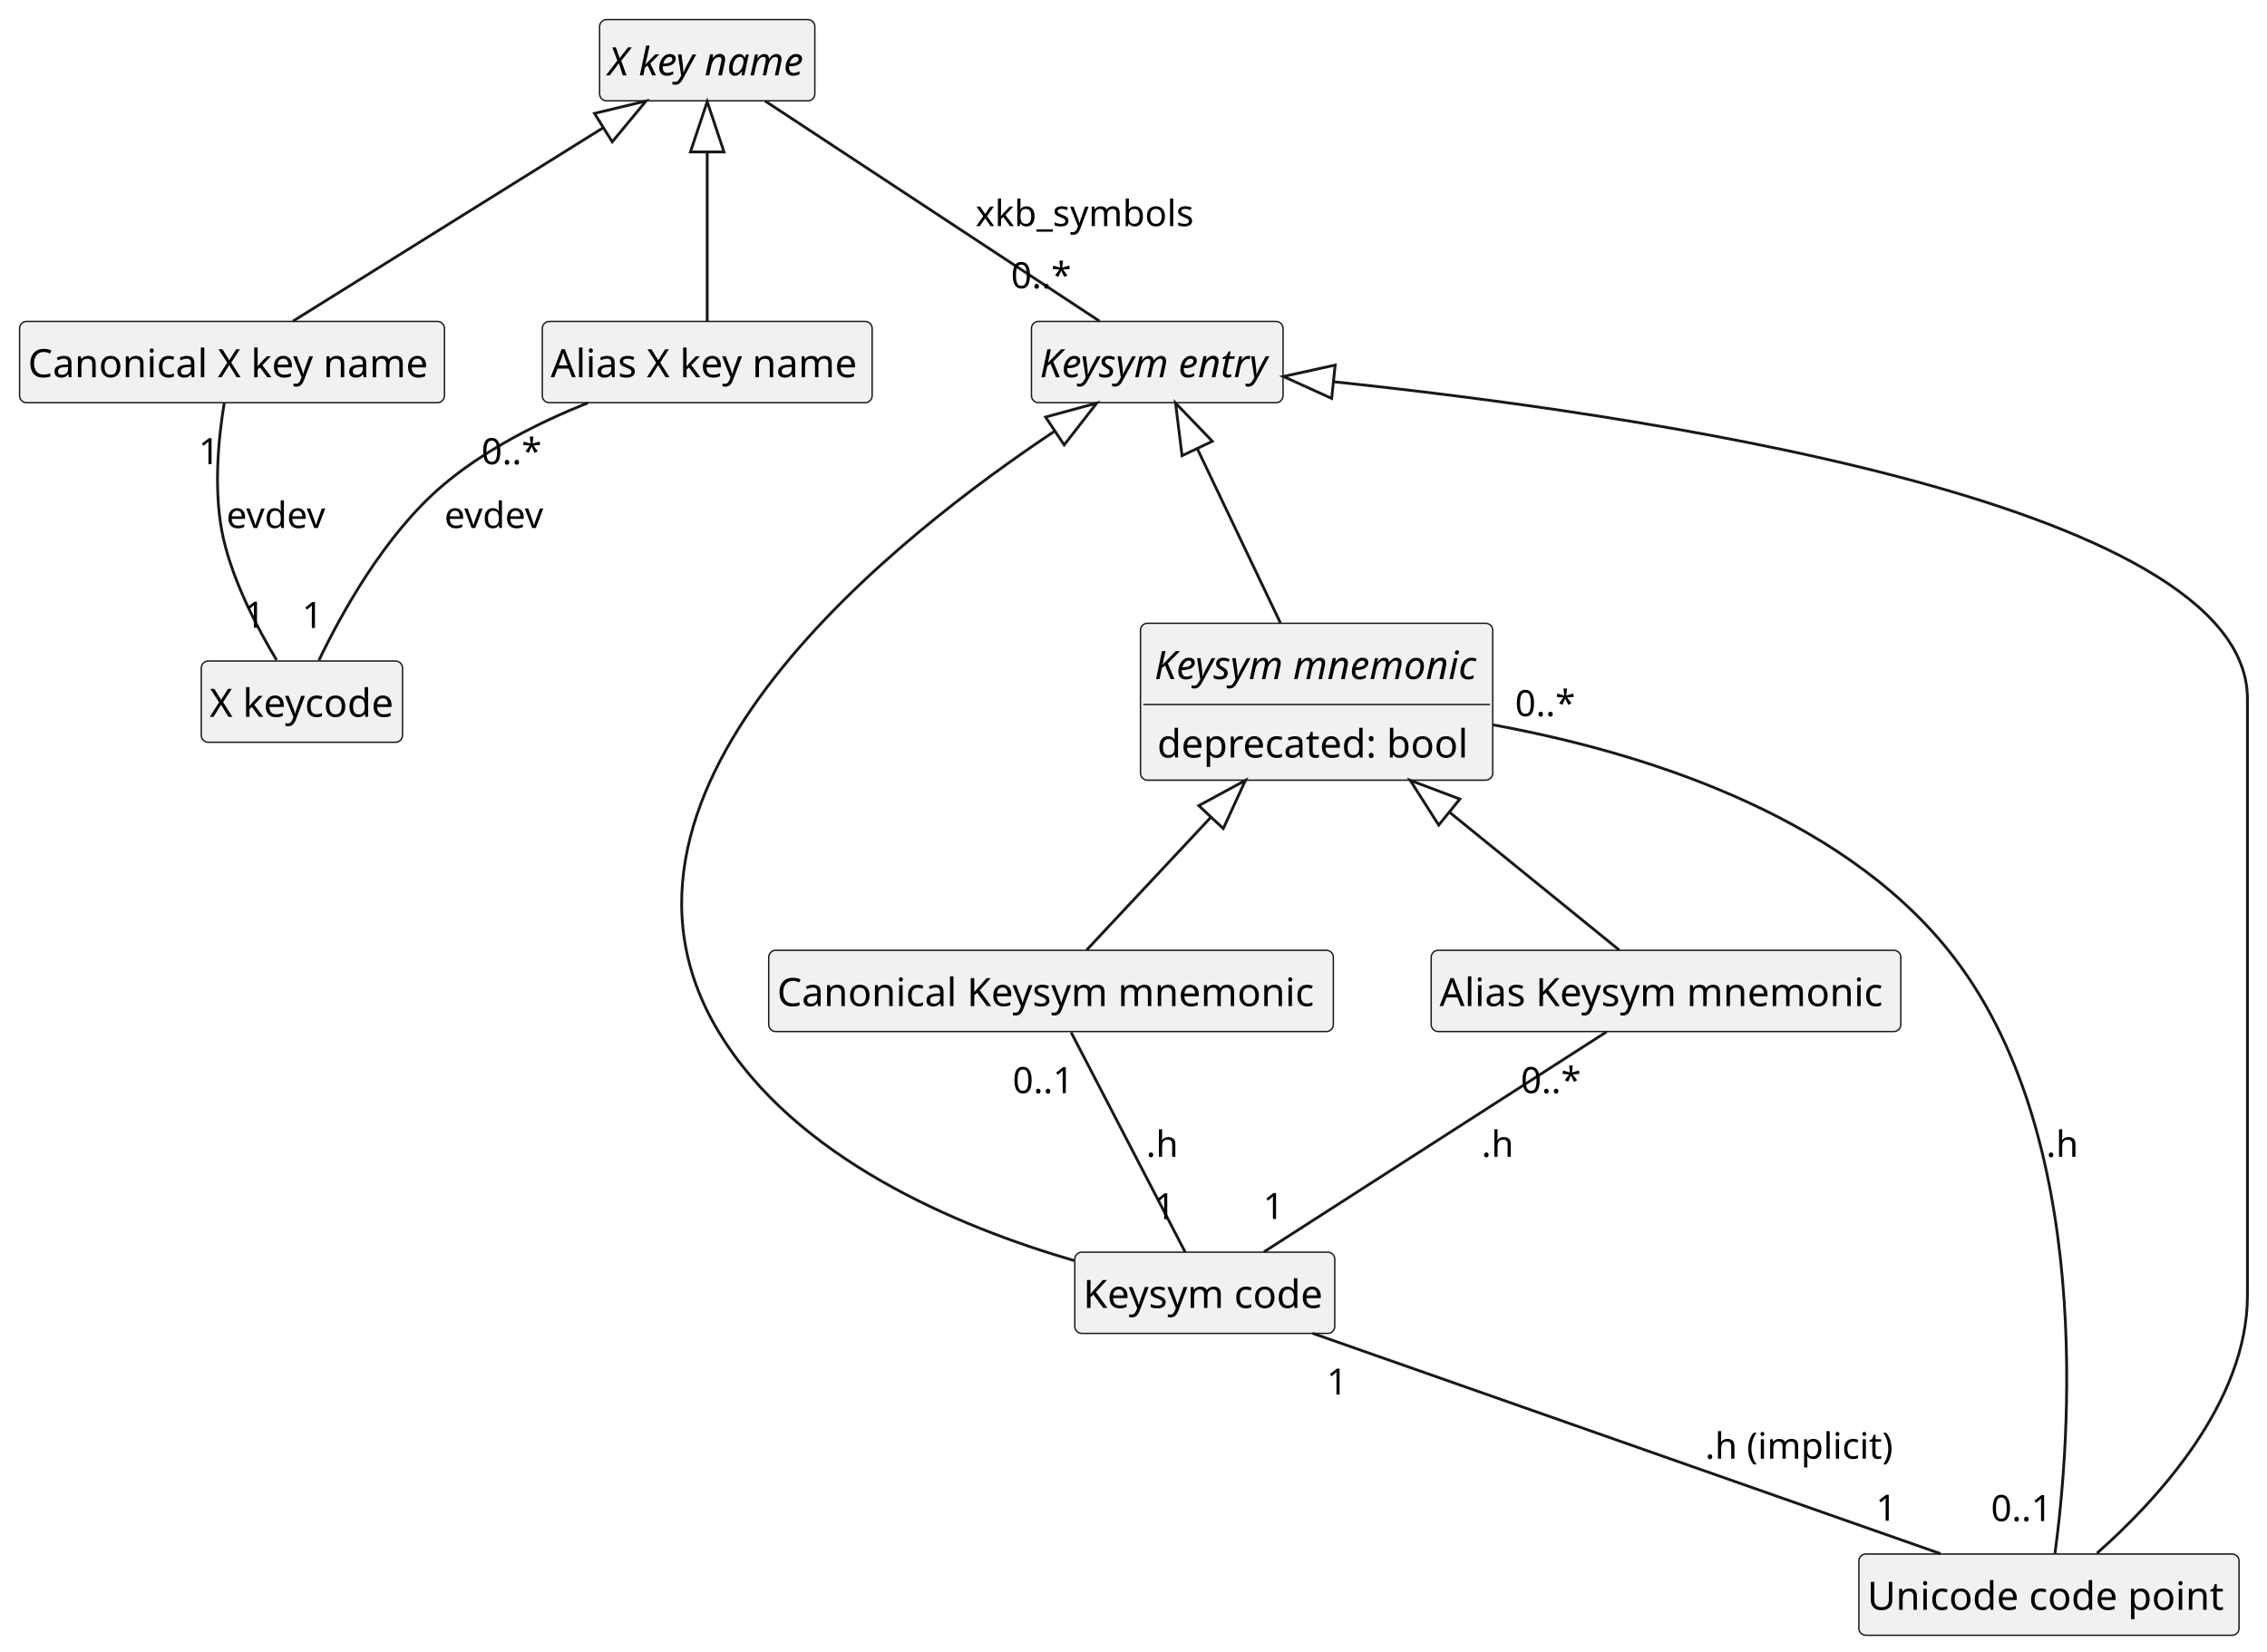
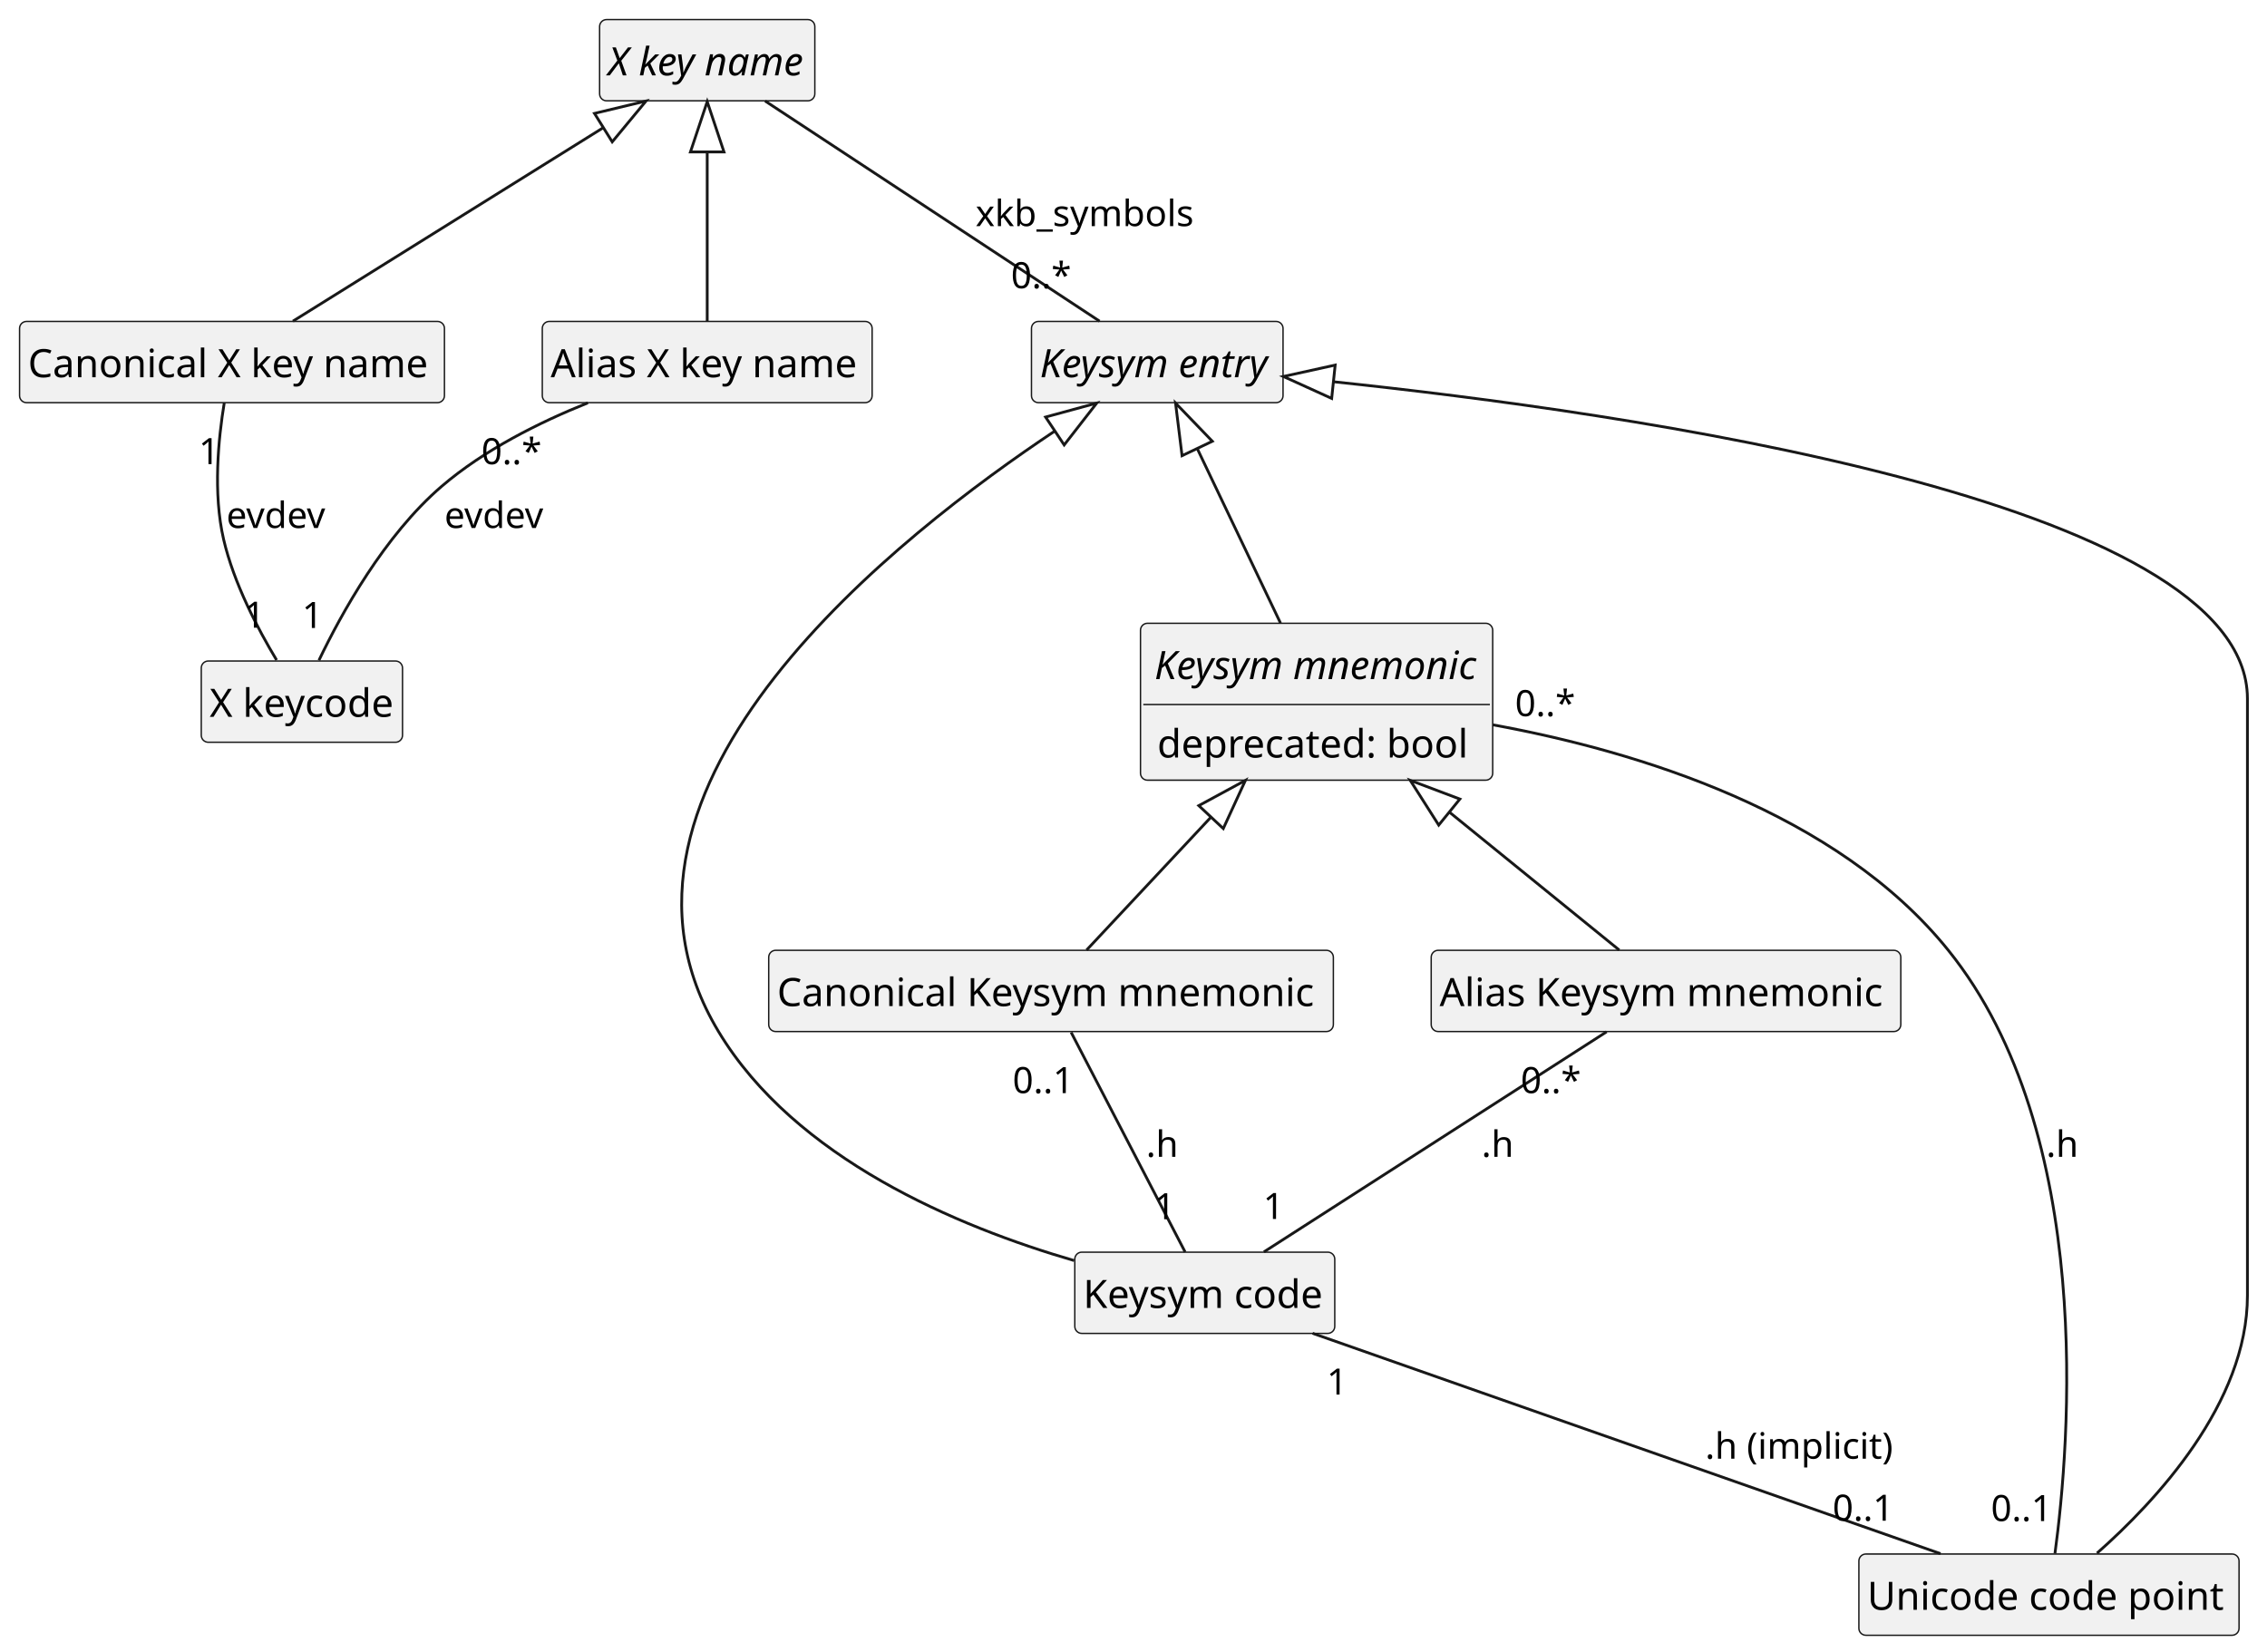
<svg xmlns="http://www.w3.org/2000/svg" contentStyleType="text/css" height="591px" preserveAspectRatio="none" style="width:811px;height:591px;background:#FFFFFF;" version="1.1" viewBox="0 0 811 591" width="811px" zoomAndPan="magnify">
  <defs />
  <g>
    <g id="elem_X key name">
      <rect codeLine="3" fill="#F1F1F1" height="29.068" id="X key name" rx="2.5" ry="2.5" style="stroke:#181818;stroke-width:0.5;" width="77" x="214.5" y="7" />
      <text fill="#000000" font-family="sans-serif" font-size="14" font-style="italic" lengthAdjust="spacing" textLength="71" x="217.5" y="26.966">X key name</text>
    </g>
    <g id="elem_Alias X key name">
      <rect fill="#F1F1F1" height="29.068" id="Alias X key name" rx="2.5" ry="2.5" style="stroke:#181818;stroke-width:0.5;" width="118" x="194" y="115" />
      <text fill="#000000" font-family="sans-serif" font-size="14" lengthAdjust="spacing" textLength="112" x="197" y="134.966">Alias X key name</text>
    </g>
    <g id="elem_Canonical X key name">
      <rect fill="#F1F1F1" height="29.068" id="Canonical X key name" rx="2.5" ry="2.5" style="stroke:#181818;stroke-width:0.5;" width="152" x="7" y="115" />
      <text fill="#000000" font-family="sans-serif" font-size="14" lengthAdjust="spacing" textLength="146" x="10" y="134.966">Canonical X key name</text>
    </g>
    <g id="elem_X keycode">
      <rect fill="#F1F1F1" height="29.068" id="X keycode" rx="2.5" ry="2.5" style="stroke:#181818;stroke-width:0.5;" width="72" x="72" y="236.5" />
      <text fill="#000000" font-family="sans-serif" font-size="14" lengthAdjust="spacing" textLength="66" x="75" y="256.466">X keycode</text>
    </g>
    <g id="elem_Keysym entry">
      <rect codeLine="9" fill="#F1F1F1" height="29.068" id="Keysym entry" rx="2.5" ry="2.5" style="stroke:#181818;stroke-width:0.5;" width="90" x="369" y="115" />
      <text fill="#000000" font-family="sans-serif" font-size="14" font-style="italic" lengthAdjust="spacing" textLength="84" x="372" y="134.966">Keysym entry</text>
    </g>
    <g id="elem_Keysym mnemonic">
      <rect codeLine="12" fill="#F1F1F1" height="56.136" id="Keysym mnemonic" rx="2.5" ry="2.5" style="stroke:#181818;stroke-width:0.5;" width="126" x="408" y="223" />
      <text fill="#000000" font-family="sans-serif" font-size="14" font-style="italic" lengthAdjust="spacing" textLength="116" x="413" y="242.966">Keysym mnemonic</text>
      <line style="stroke:#181818;stroke-width:0.5;" x1="409" x2="533" y1="252.068" y2="252.068" />
      <text fill="#000000" font-family="sans-serif" font-size="14" lengthAdjust="spacing" textLength="114" x="414" y="271.034">deprecated: bool</text>
    </g>
    <g id="elem_Unicode code point">
      <rect fill="#F1F1F1" height="29.068" id="Unicode code point" rx="2.5" ry="2.5" style="stroke:#181818;stroke-width:0.5;" width="136" x="665" y="556" />
      <text fill="#000000" font-family="sans-serif" font-size="14" lengthAdjust="spacing" textLength="130" x="668" y="575.966">Unicode code point</text>
    </g>
    <g id="elem_Keysym code">
      <rect fill="#F1F1F1" height="29.068" id="Keysym code" rx="2.5" ry="2.5" style="stroke:#181818;stroke-width:0.5;" width="93" x="384.5" y="448" />
      <text fill="#000000" font-family="sans-serif" font-size="14" lengthAdjust="spacing" textLength="87" x="387.5" y="467.966">Keysym code</text>
    </g>
    <g id="elem_Canonical Keysym mnemonic">
      <rect fill="#F1F1F1" height="29.068" id="Canonical Keysym mnemonic" rx="2.5" ry="2.5" style="stroke:#181818;stroke-width:0.5;" width="202" x="275" y="340" />
      <text fill="#000000" font-family="sans-serif" font-size="14" lengthAdjust="spacing" textLength="196" x="278" y="359.966">Canonical Keysym mnemonic</text>
    </g>
    <g id="elem_Alias Keysym mnemonic">
      <rect fill="#F1F1F1" height="29.068" id="Alias Keysym mnemonic" rx="2.5" ry="2.5" style="stroke:#181818;stroke-width:0.5;" width="168" x="512" y="340" />
      <text fill="#000000" font-family="sans-serif" font-size="14" lengthAdjust="spacing" textLength="162" x="515" y="359.966">Alias Keysym mnemonic</text>
    </g>
    <g id="link_X key name_Alias X key name">
      <path codeLine="4" d="M253,54.36 C253,74.78 253,94.74 253,114.97 " fill="none" id="X key name-backto-Alias X key name" style="stroke:#181818;stroke-width:1.0;" />
      <polygon fill="none" points="253,36.36,247,54.36,259,54.36,253,36.36" style="stroke:#181818;stroke-width:1.0;" />
    </g>
    <g id="link_X key name_Canonical X key name">
      <path codeLine="5" d="M215.845,45.663 C183.206,66.013 137.39,94.59 104.79,114.91 " fill="none" id="X key name-backto-Canonical X key name" style="stroke:#181818;stroke-width:1.0;" />
      <polygon fill="none" points="231.12,36.14,212.671,40.572,219.02,50.755,231.12,36.14" style="stroke:#181818;stroke-width:1.0;" />
    </g>
    <g id="link_Alias X key name_X keycode">
      <path codeLine="6" d="M210.32,144.13 C192.81,151.15 173.14,161.01 158,174 C137.5,191.59 122.08,219.59 114.1,236.24 " fill="none" id="Alias X key name-X keycode" style="stroke:#181818;stroke-width:1.0;" />
      <text fill="#000000" font-family="sans-serif" font-size="13" lengthAdjust="spacing" textLength="36" x="159" y="188.897">evdev</text>
      <text fill="#000000" font-family="sans-serif" font-size="13" lengthAdjust="spacing" textLength="20" x="172.211" y="166.088">0..*</text>
      <text fill="#000000" font-family="sans-serif" font-size="13" lengthAdjust="spacing" textLength="7" x="108.059" y="224.678">1</text>
    </g>
    <g id="link_Canonical X key name_X keycode">
      <path codeLine="7" d="M80.23,144.1 C78.12,156.9 76.16,176.49 80,193 C83.64,208.68 92.24,225.01 98.95,236.16 " fill="none" id="Canonical X key name-X keycode" style="stroke:#181818;stroke-width:1.0;" />
      <text fill="#000000" font-family="sans-serif" font-size="13" lengthAdjust="spacing" textLength="36" x="81" y="188.897">evdev</text>
      <text fill="#000000" font-family="sans-serif" font-size="13" lengthAdjust="spacing" textLength="7" x="71.075" y="166.047">1</text>
      <text fill="#000000" font-family="sans-serif" font-size="13" lengthAdjust="spacing" textLength="7" x="87.322" y="224.568">1</text>
    </g>
    <g id="link_X key name_Keysym entry">
      <path codeLine="10" d="M273.72,36.14 C304.63,56.49 362.49,94.59 393.36,114.91 " fill="none" id="X key name-Keysym entry" style="stroke:#181818;stroke-width:1.0;" />
      <text fill="#000000" font-family="sans-serif" font-size="13" lengthAdjust="spacing" textLength="78" x="349" y="80.897">xkb_symbols</text>
      <text fill="#000000" font-family="sans-serif" font-size="13" lengthAdjust="spacing" textLength="20" x="361.678" y="103.126">0..*</text>
    </g>
    <g id="link_Keysym entry_Keysym mnemonic">
      <path codeLine="15" d="M428.286,160.458 C437.406,179.588 446.4,198.44 458.09,222.94 " fill="none" id="Keysym entry-backto-Keysym mnemonic" style="stroke:#181818;stroke-width:1.0;" />
      <polygon fill="none" points="420.54,144.21,422.87,163.04,433.702,157.876,420.54,144.21" style="stroke:#181818;stroke-width:1.0;" />
    </g>
    <g id="link_Keysym entry_Unicode code point">
      <path codeLine="16" d="M477.021,136.583 C579.681,147.383 804,178.56 804,250 C804,250 804,250 804,463.5 C804,502.04 771.2,537.16 750.19,555.7 " fill="none" id="Keysym entry-backto-Unicode code point" style="stroke:#181818;stroke-width:1.0;" />
      <polygon fill="none" points="459.12,134.7,476.394,142.55,477.649,130.616,459.12,134.7" style="stroke:#181818;stroke-width:1.0;" />
    </g>
    <g id="link_Keysym entry_Keysym code">
      <path codeLine="17" d="M377.372,154.203 C323.132,190.353 204.4,281.47 257,369 C284.4,414.6 342.71,438.93 384.27,451.01 " fill="none" id="Keysym entry-backto-Keysym code" style="stroke:#181818;stroke-width:1.0;" />
      <polygon fill="none" points="392.35,144.22,374.044,149.21,380.699,159.195,392.35,144.22" style="stroke:#181818;stroke-width:1.0;" />
    </g>
    <g id="link_Keysym mnemonic_Canonical Keysym mnemonic">
      <path codeLine="18" d="M433.238,292.34 C414.878,311.95 403.18,324.46 388.72,339.91 " fill="none" id="Keysym mnemonic-backto-Canonical Keysym mnemonic" style="stroke:#181818;stroke-width:1.0;" />
      <polygon fill="none" points="445.54,279.2,428.858,288.239,437.618,296.441,445.54,279.2" style="stroke:#181818;stroke-width:1.0;" />
    </g>
    <g id="link_Keysym mnemonic_Alias Keysym mnemonic">
      <path codeLine="19" d="M518.473,290.546 C542.623,310.156 560.23,324.46 579.27,339.91 " fill="none" id="Keysym mnemonic-backto-Alias Keysym mnemonic" style="stroke:#181818;stroke-width:1.0;" />
      <polygon fill="none" points="504.5,279.2,514.691,295.204,522.256,285.889,504.5,279.2" style="stroke:#181818;stroke-width:1.0;" />
    </g>
    <g id="link_Keysym mnemonic_Unicode code point">
      <path codeLine="20" d="M534.01,259.32 C585.91,268.82 657.21,290.55 697,340 C749.84,405.67 740.4,517.08 735.15,555.77 " fill="none" id="Keysym mnemonic-Unicode code point" style="stroke:#181818;stroke-width:1.0;" />
      <text fill="#000000" font-family="sans-serif" font-size="13" lengthAdjust="spacing" textLength="11" x="732" y="413.897">.h</text>
      <text fill="#000000" font-family="sans-serif" font-size="13" lengthAdjust="spacing" textLength="20" x="541.995" y="256.228">0..*</text>
      <text fill="#000000" font-family="sans-serif" font-size="13" lengthAdjust="spacing" textLength="20" x="712.255" y="544.219">0..1</text>
    </g>
    <g id="link_Canonical Keysym mnemonic_Keysym code">
      <path codeLine="21" d="M383.19,369.36 C393.79,389.78 413.48,427.74 423.98,447.97 " fill="none" id="Canonical Keysym mnemonic-Keysym code" style="stroke:#181818;stroke-width:1.0;" />
      <text fill="#000000" font-family="sans-serif" font-size="13" lengthAdjust="spacing" textLength="11" x="410" y="413.897">.h</text>
      <text fill="#000000" font-family="sans-serif" font-size="13" lengthAdjust="spacing" textLength="20" x="362.259" y="391.101">0..1</text>
      <text fill="#000000" font-family="sans-serif" font-size="13" lengthAdjust="spacing" textLength="7" x="412.969" y="436.209">1</text>
    </g>
    <g id="link_Alias Keysym mnemonic_Keysym code">
      <path codeLine="22" d="M574.77,369.14 C543.08,389.49 483.79,427.59 452.15,447.91 " fill="none" id="Alias Keysym mnemonic-Keysym code" style="stroke:#181818;stroke-width:1.0;" />
      <text fill="#000000" font-family="sans-serif" font-size="13" lengthAdjust="spacing" textLength="11" x="530" y="413.897">.h</text>
      <text fill="#000000" font-family="sans-serif" font-size="13" lengthAdjust="spacing" textLength="20" x="544.035" y="391.101">0..*</text>
      <text fill="#000000" font-family="sans-serif" font-size="13" lengthAdjust="spacing" textLength="7" x="451.879" y="436.126">1</text>
    </g>
    <g id="link_Keysym code_Unicode code point">
      <path codeLine="23" d="M469.56,477.03 C527.44,497.35 636.17,535.51 694.2,555.88 " fill="none" id="Keysym code-Unicode code point" style="stroke:#181818;stroke-width:1.0;" />
      <text fill="#000000" font-family="sans-serif" font-size="13" lengthAdjust="spacing" textLength="65" x="610" y="521.897">.h (implicit)</text>
      <text fill="#000000" font-family="sans-serif" font-size="13" lengthAdjust="spacing" textLength="7" x="474.612" y="498.953">1</text>
-       <text fill="#000000" font-family="sans-serif" font-size="13" lengthAdjust="spacing" textLength="7" x="671.073" y="544.084">1</text>
+       <text fill="#000000" font-family="sans-serif" font-size="13" lengthAdjust="spacing" textLength="20" x="655.595" y="544.084">0..1</text>
    </g>
  </g>
</svg>
